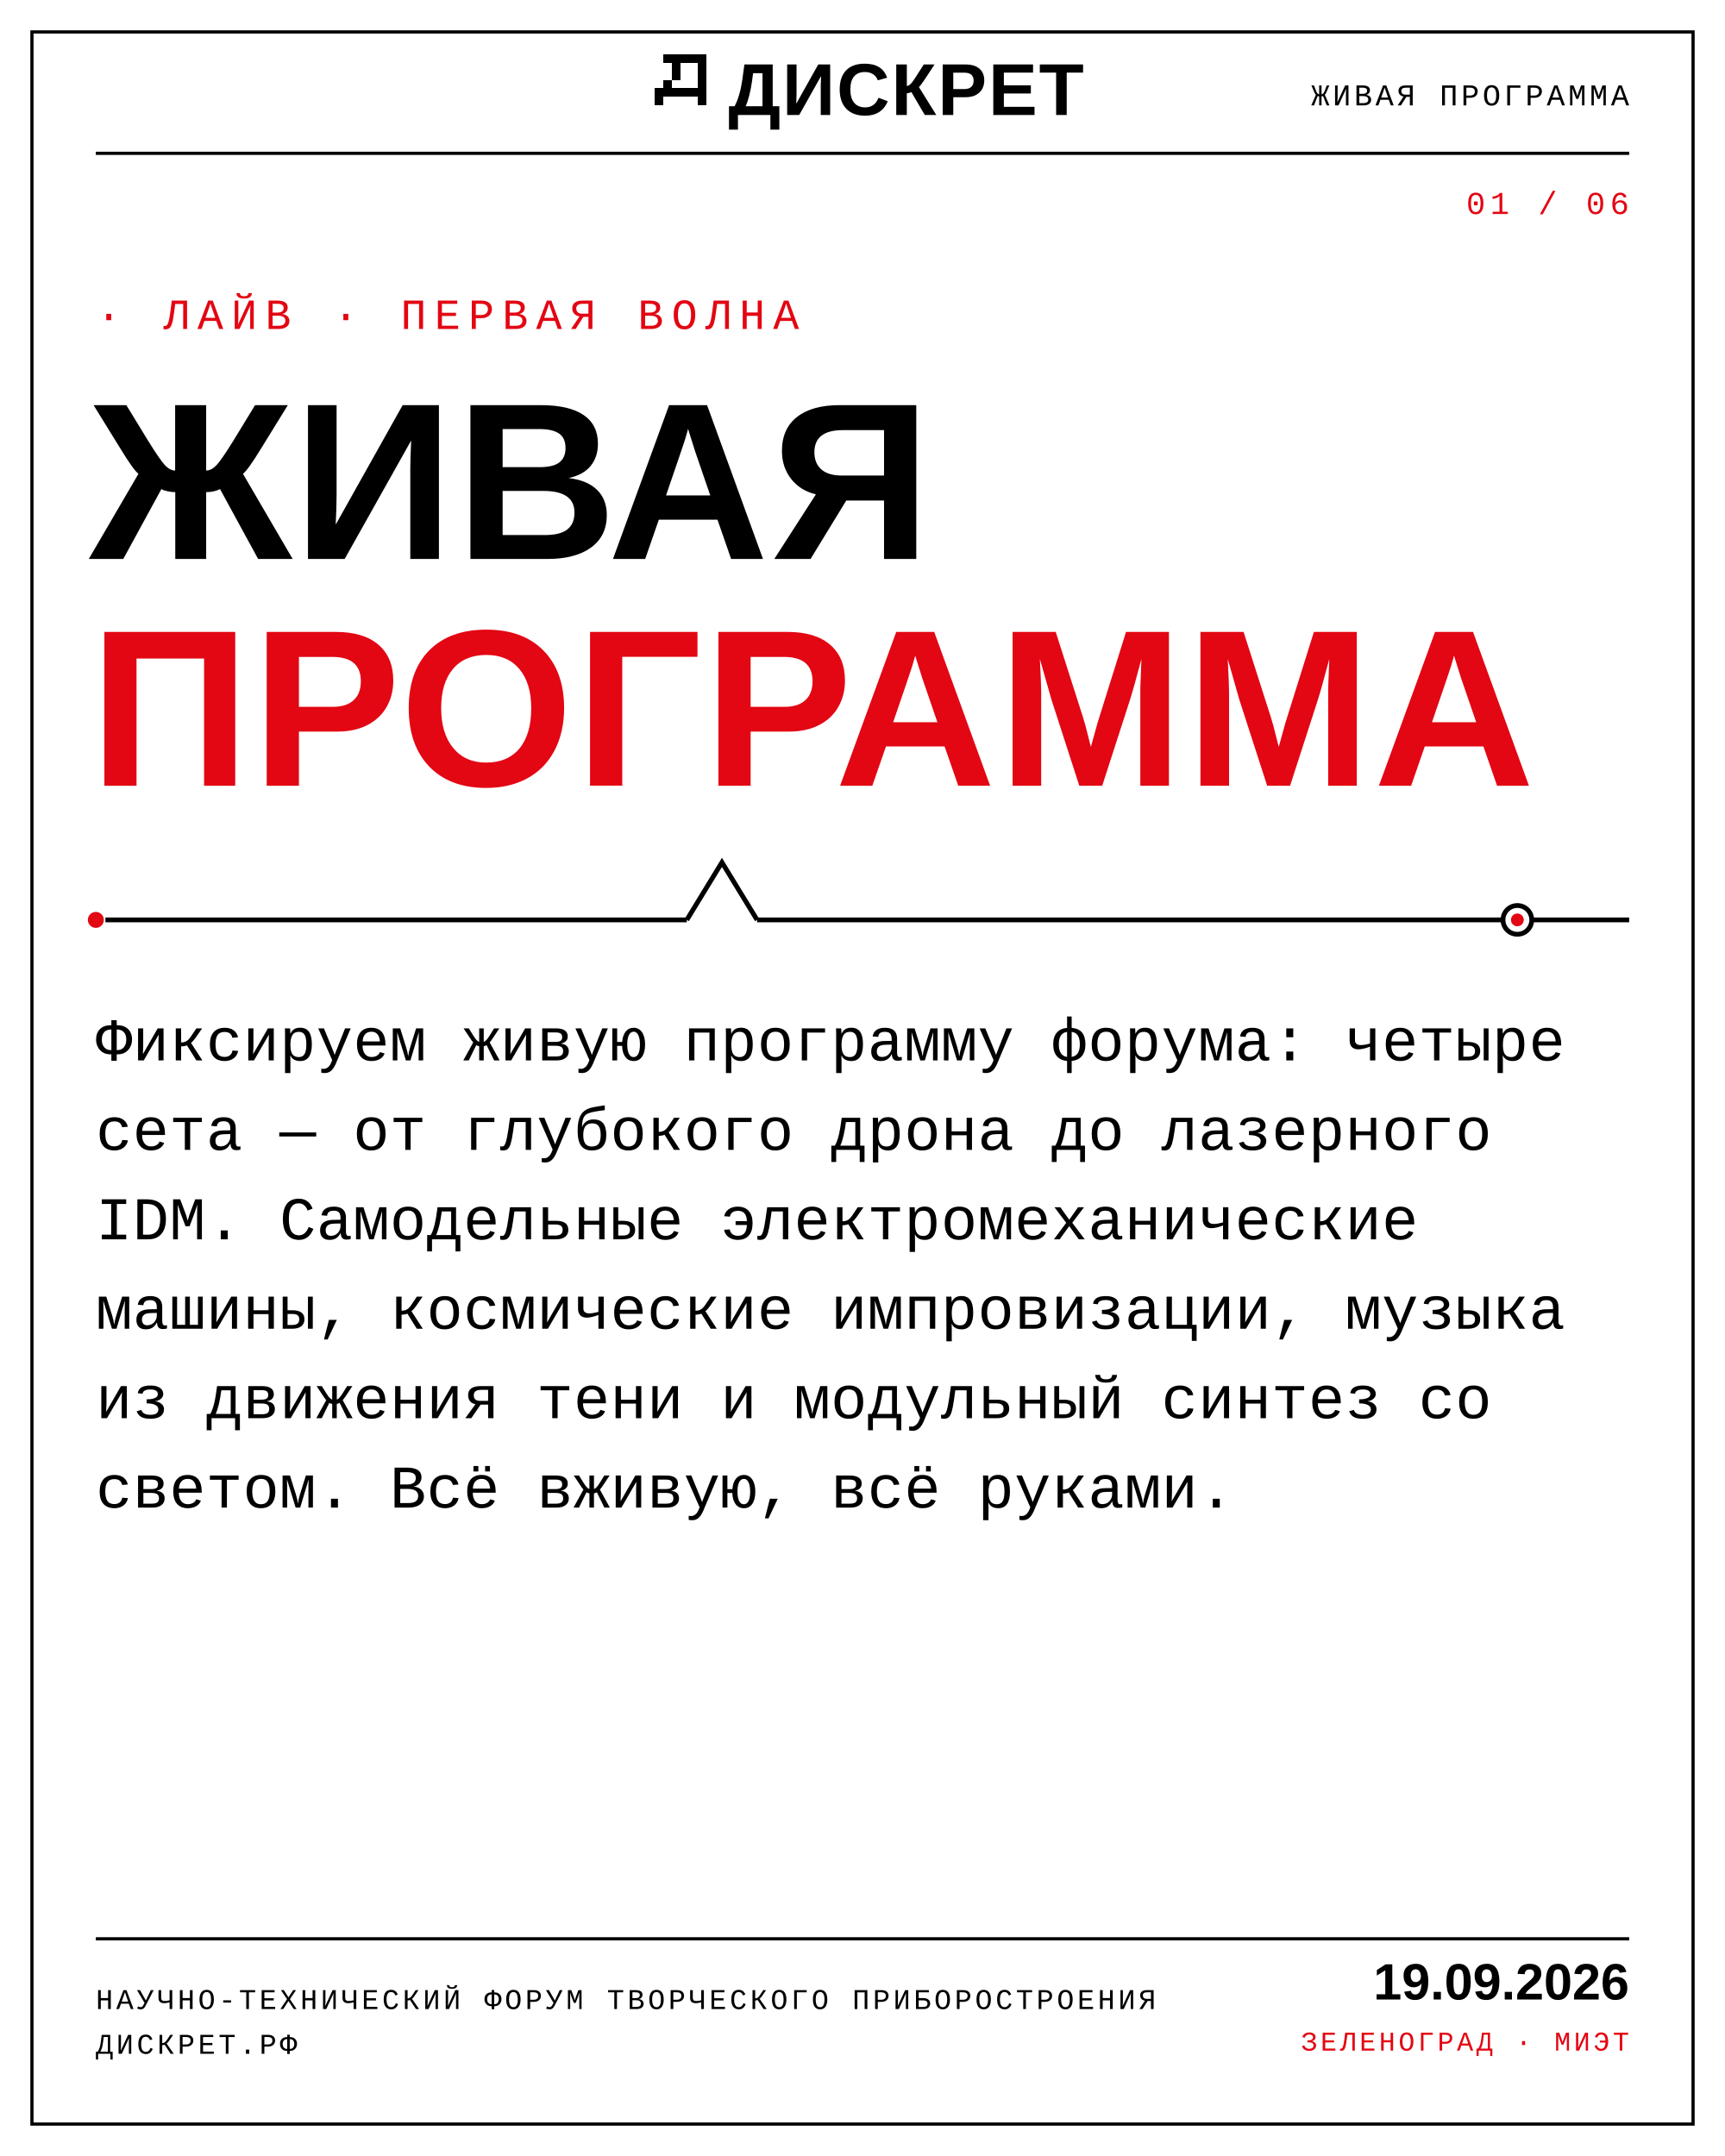
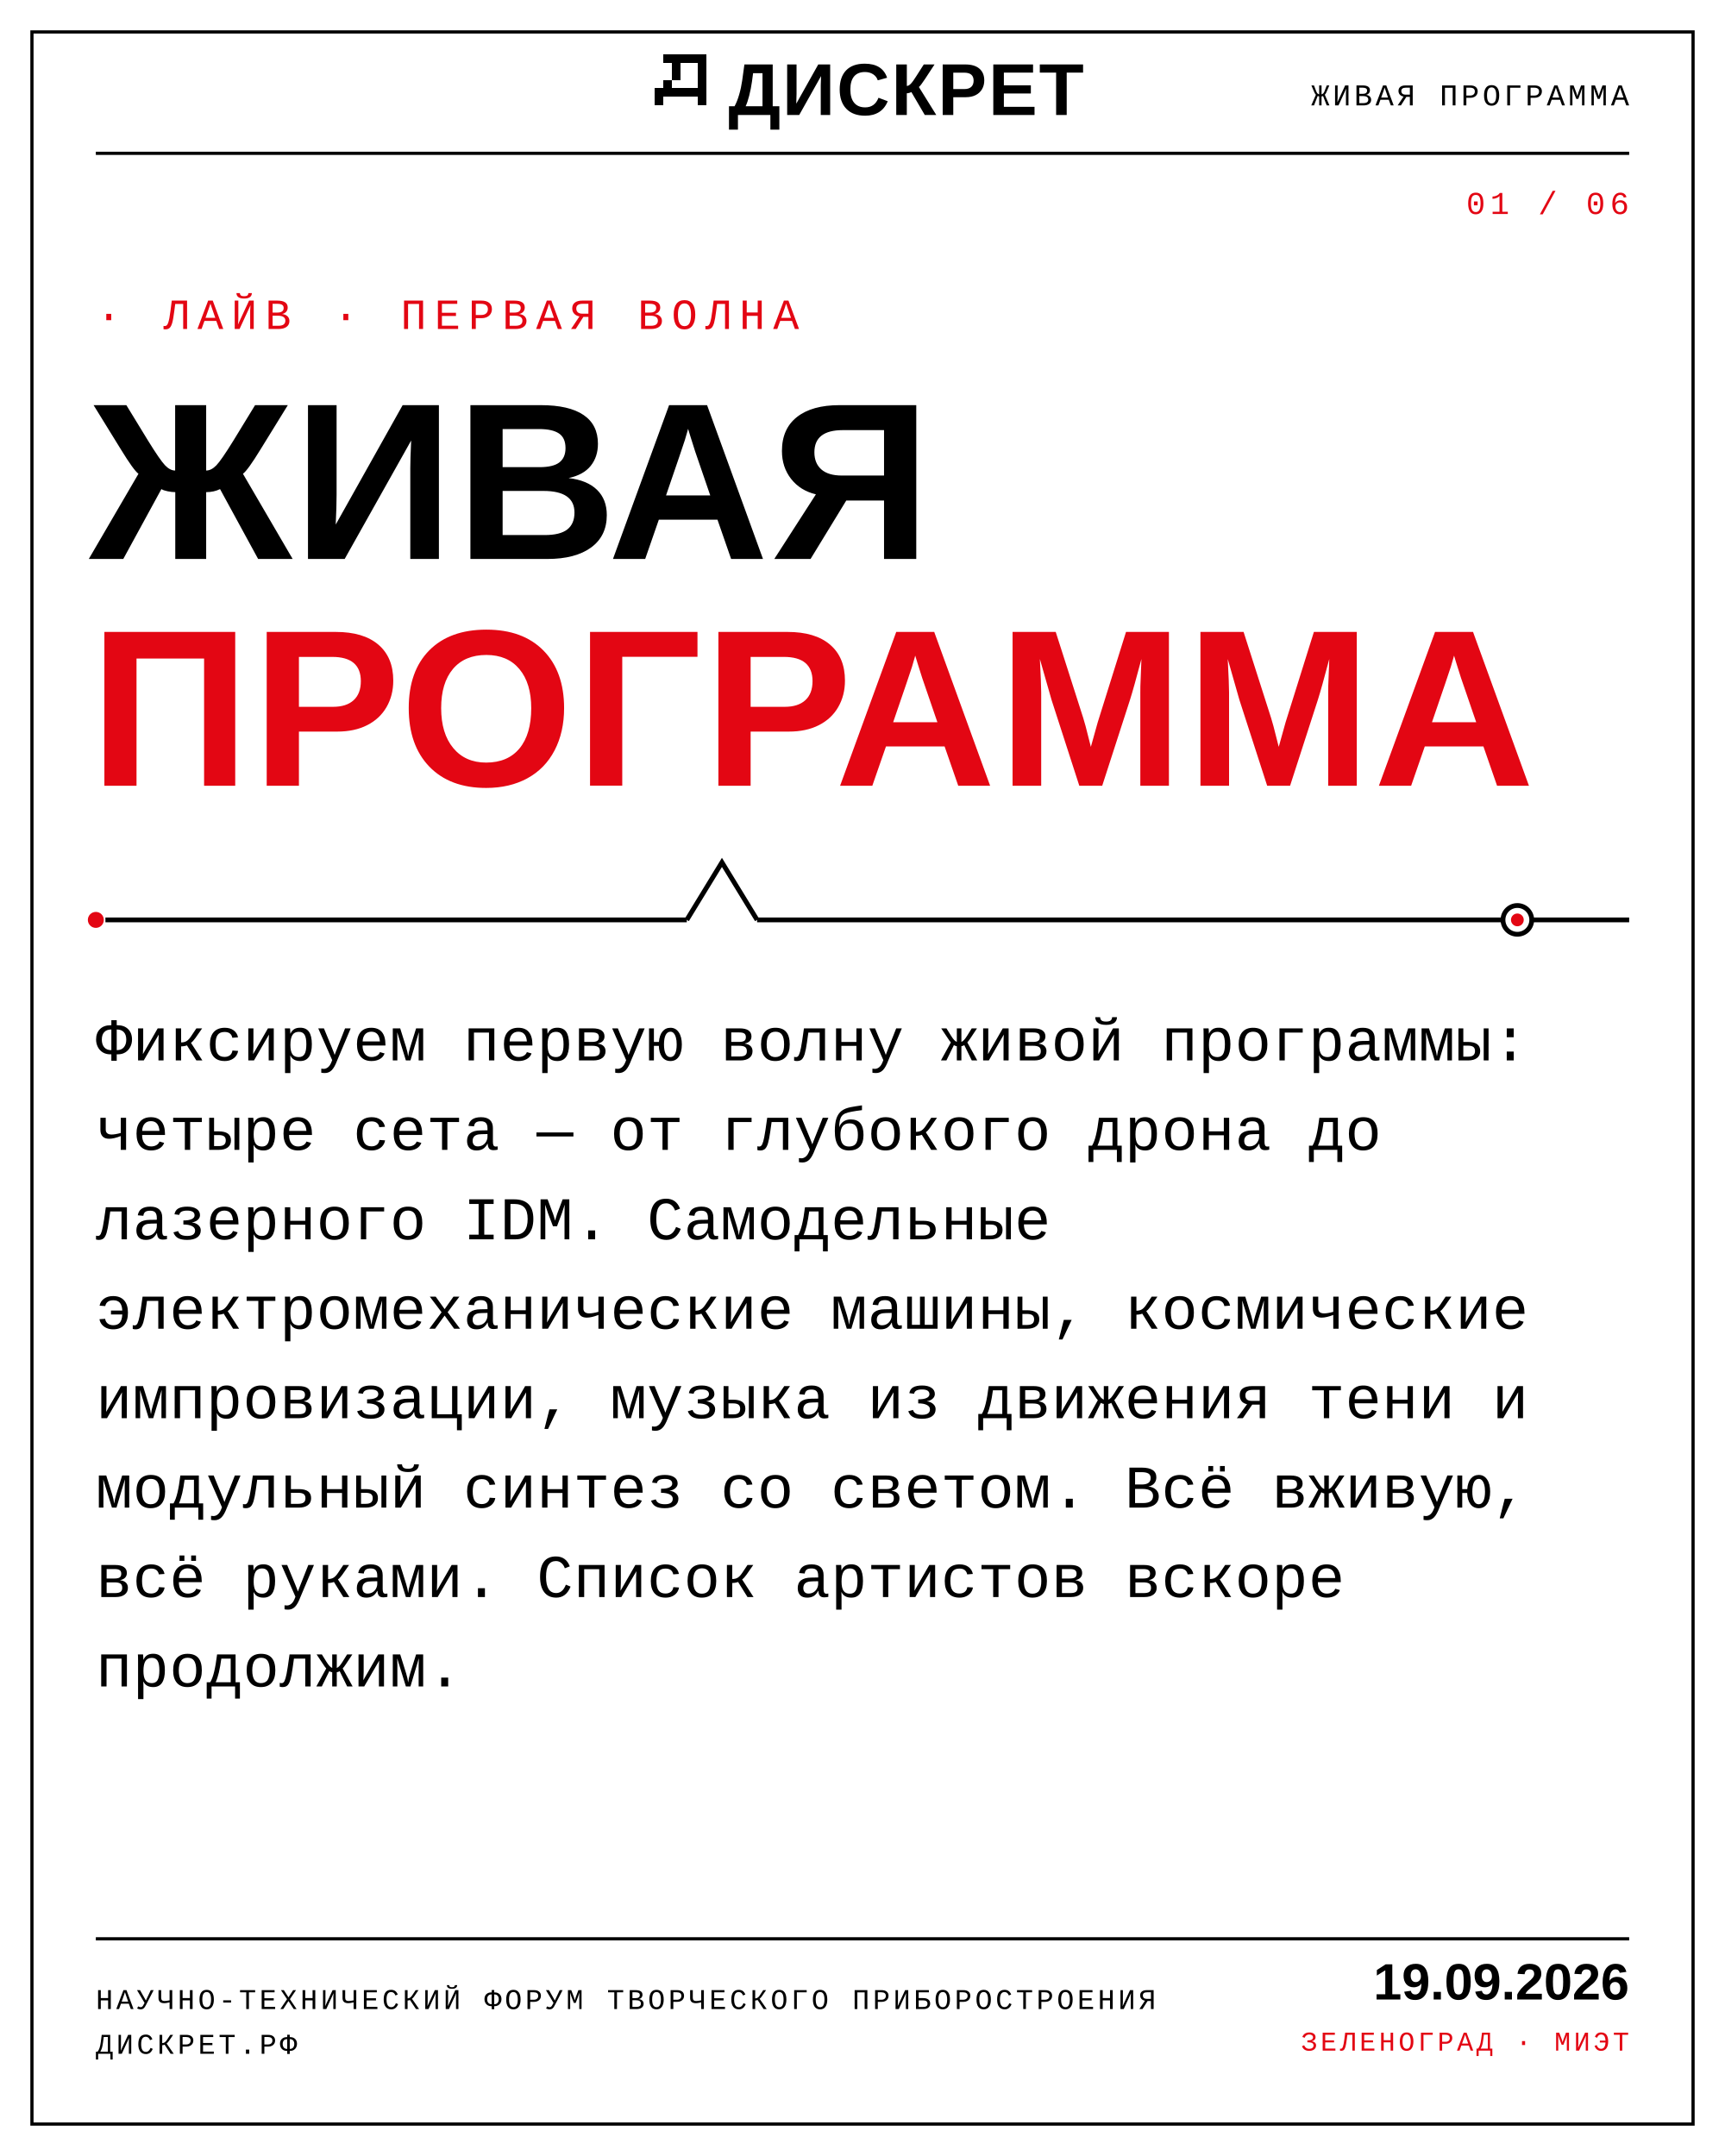
<svg xmlns="http://www.w3.org/2000/svg" width="1080" height="1350" viewBox="0 0 1080 1350" fill="none" font-family="'Arial Narrow','Helvetica Neue',Arial,sans-serif">
  <defs>
    <g id="logoD" shape-rendering="crispEdges" transform="scale(0.66667)">
      <rect x="10" y="0" width="2" height="12" />
      <rect x="2" y="0" width="8" height="2" />
      <rect x="4" y="2" width="2" height="4" />
      <rect x="2" y="6" width="2" height="2" />
      <rect x="0" y="8" width="12" height="2" />
      <rect x="0" y="10" width="2" height="2" />
    </g>
  </defs>
  <rect width="1080" height="1350" fill="#FFFFFF" />
  <rect x="20" y="20" width="1040" height="1310" fill="none" stroke="#000" stroke-width="2" />
  <use href="#logoD" fill="#000" transform="translate(410,34) scale(4.0)" />
  <text x="456" y="72" font-weight="800" font-size="46" letter-spacing="1" fill="#000">ДИСКРЕТ</text>
  <text x="1020" y="66" text-anchor="end" font-family="'Courier New',monospace" font-size="19" letter-spacing="2" fill="#000">ЖИВАЯ ПРОГРАММА</text>
  <line x1="60" y1="96" x2="1020" y2="96" stroke="#000" stroke-width="2" />
  <text x="1020" y="134" text-anchor="end" font-family="'Courier New',monospace" font-size="20" letter-spacing="3" fill="#E30613">01 / 06</text>
  <text x="60" y="206" font-family="'Courier New',monospace" font-size="27" letter-spacing="5" fill="#E30613">· ЛАЙВ · ПЕРВАЯ ВОЛНА</text>
  <text x="56" y="350" font-weight="800" font-size="140" letter-spacing="1" fill="#000">ЖИВАЯ</text>
  <text x="56" y="492" font-weight="800" font-size="140" letter-spacing="1" fill="#E30613">ПРОГРАММА</text>
  <circle cx="60" cy="576" r="5" fill="#E30613" />
  <line x1="66" y1="576" x2="430" y2="576" stroke="#000" stroke-width="3" />
  <polyline points="430,576 452,540 474,576" fill="none" stroke="#000" stroke-width="3" />
  <line x1="474" y1="576" x2="940" y2="576" stroke="#000" stroke-width="3" />
  <circle cx="950" cy="576" r="9" fill="none" stroke="#000" stroke-width="3" />
  <circle cx="950" cy="576" r="4" fill="#E30613" />
  <line x1="959" y1="576" x2="1020" y2="576" stroke="#000" stroke-width="3" />
-   <text x="60" y="664" font-family="'Courier New',monospace" font-size="38" letter-spacing="0.2" fill="#000">Фиксируем живую программу форума: четыре</text>
-   <text x="60" y="720" font-family="'Courier New',monospace" font-size="38" letter-spacing="0.2" fill="#000">сета — от глубокого дрона до лазерного</text>
-   <text x="60" y="776" font-family="'Courier New',monospace" font-size="38" letter-spacing="0.2" fill="#000">IDM. Самодельные электромеханические</text>
-   <text x="60" y="832" font-family="'Courier New',monospace" font-size="38" letter-spacing="0.2" fill="#000">машины, космические импровизации, музыка</text>
-   <text x="60" y="888" font-family="'Courier New',monospace" font-size="38" letter-spacing="0.2" fill="#000">из движения тени и модульный синтез со</text>
-   <text x="60" y="944" font-family="'Courier New',monospace" font-size="38" letter-spacing="0.2" fill="#000">светом. Всё вживую, всё руками.</text>
+   <text x="60" y="664" font-family="'Courier New',monospace" font-size="38" letter-spacing="0.2" fill="#000">Фиксируем первую волну живой программы:</text>
+   <text x="60" y="720" font-family="'Courier New',monospace" font-size="38" letter-spacing="0.2" fill="#000">четыре сета — от глубокого дрона до</text>
+   <text x="60" y="776" font-family="'Courier New',monospace" font-size="38" letter-spacing="0.2" fill="#000">лазерного IDM. Самодельные</text>
+   <text x="60" y="832" font-family="'Courier New',monospace" font-size="38" letter-spacing="0.2" fill="#000">электромеханические машины, космические</text>
+   <text x="60" y="888" font-family="'Courier New',monospace" font-size="38" letter-spacing="0.2" fill="#000">импровизации, музыка из движения тени и</text>
+   <text x="60" y="944" font-family="'Courier New',monospace" font-size="38" letter-spacing="0.2" fill="#000">модульный синтез со светом. Всё вживую,</text>
+   <text x="60" y="1000" font-family="'Courier New',monospace" font-size="38" letter-spacing="0.2" fill="#000">всё руками. Список артистов вскоре</text>
+   <text x="60" y="1056" font-family="'Courier New',monospace" font-size="38" letter-spacing="0.2" fill="#000">продолжим.</text>
  <line x1="60" y1="1214" x2="1020" y2="1214" stroke="#000" stroke-width="2" />
  <text x="60" y="1258" font-family="'Courier New',monospace" font-size="18" letter-spacing="2" fill="#000">НАУЧНО-ТЕХНИЧЕСКИЙ ФОРУМ ТВОРЧЕСКОГО ПРИБОРОСТРОЕНИЯ</text>
  <text x="60" y="1286" font-family="'Courier New',monospace" font-size="18" letter-spacing="2" fill="#000">ДИСКРЕТ.РФ</text>
  <text x="1020" y="1252" text-anchor="end" font-weight="800" font-size="32" fill="#000">19.09.2026</text>
  <text x="1020" y="1284" text-anchor="end" font-family="'Courier New',monospace" font-size="17" letter-spacing="2" fill="#E30613">ЗЕЛЕНОГРАД · МИЭТ</text>
</svg>
